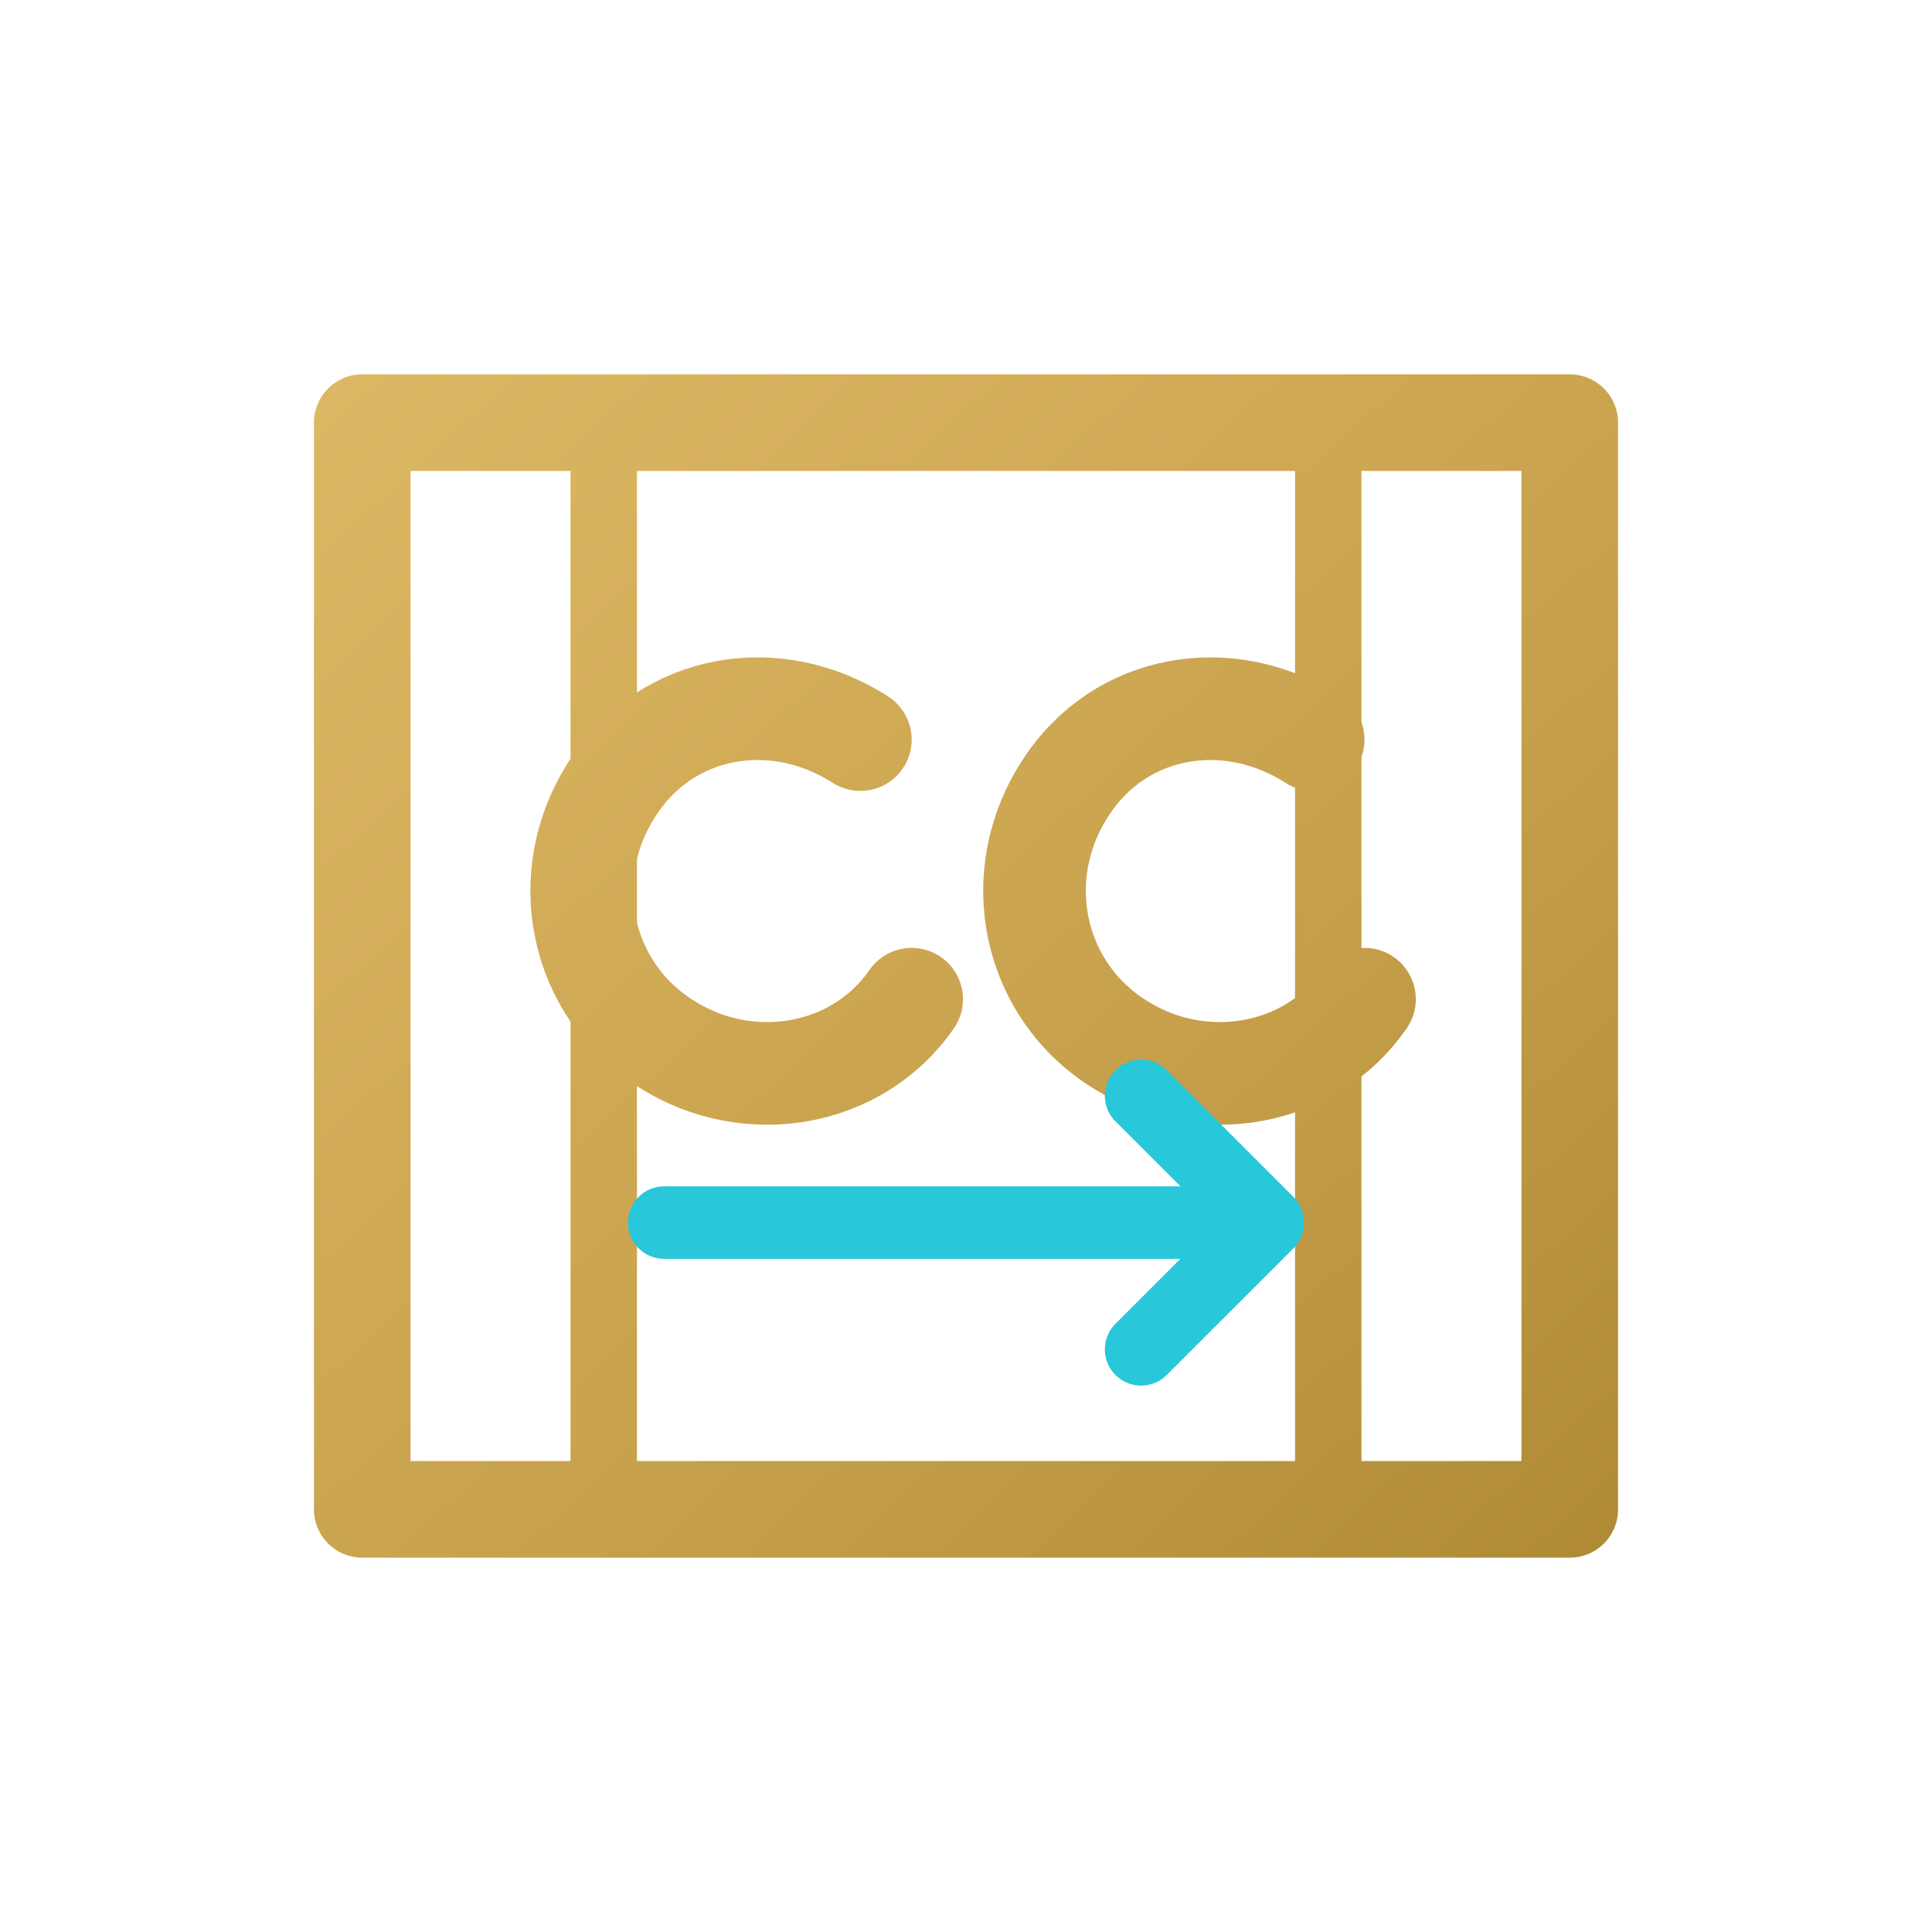
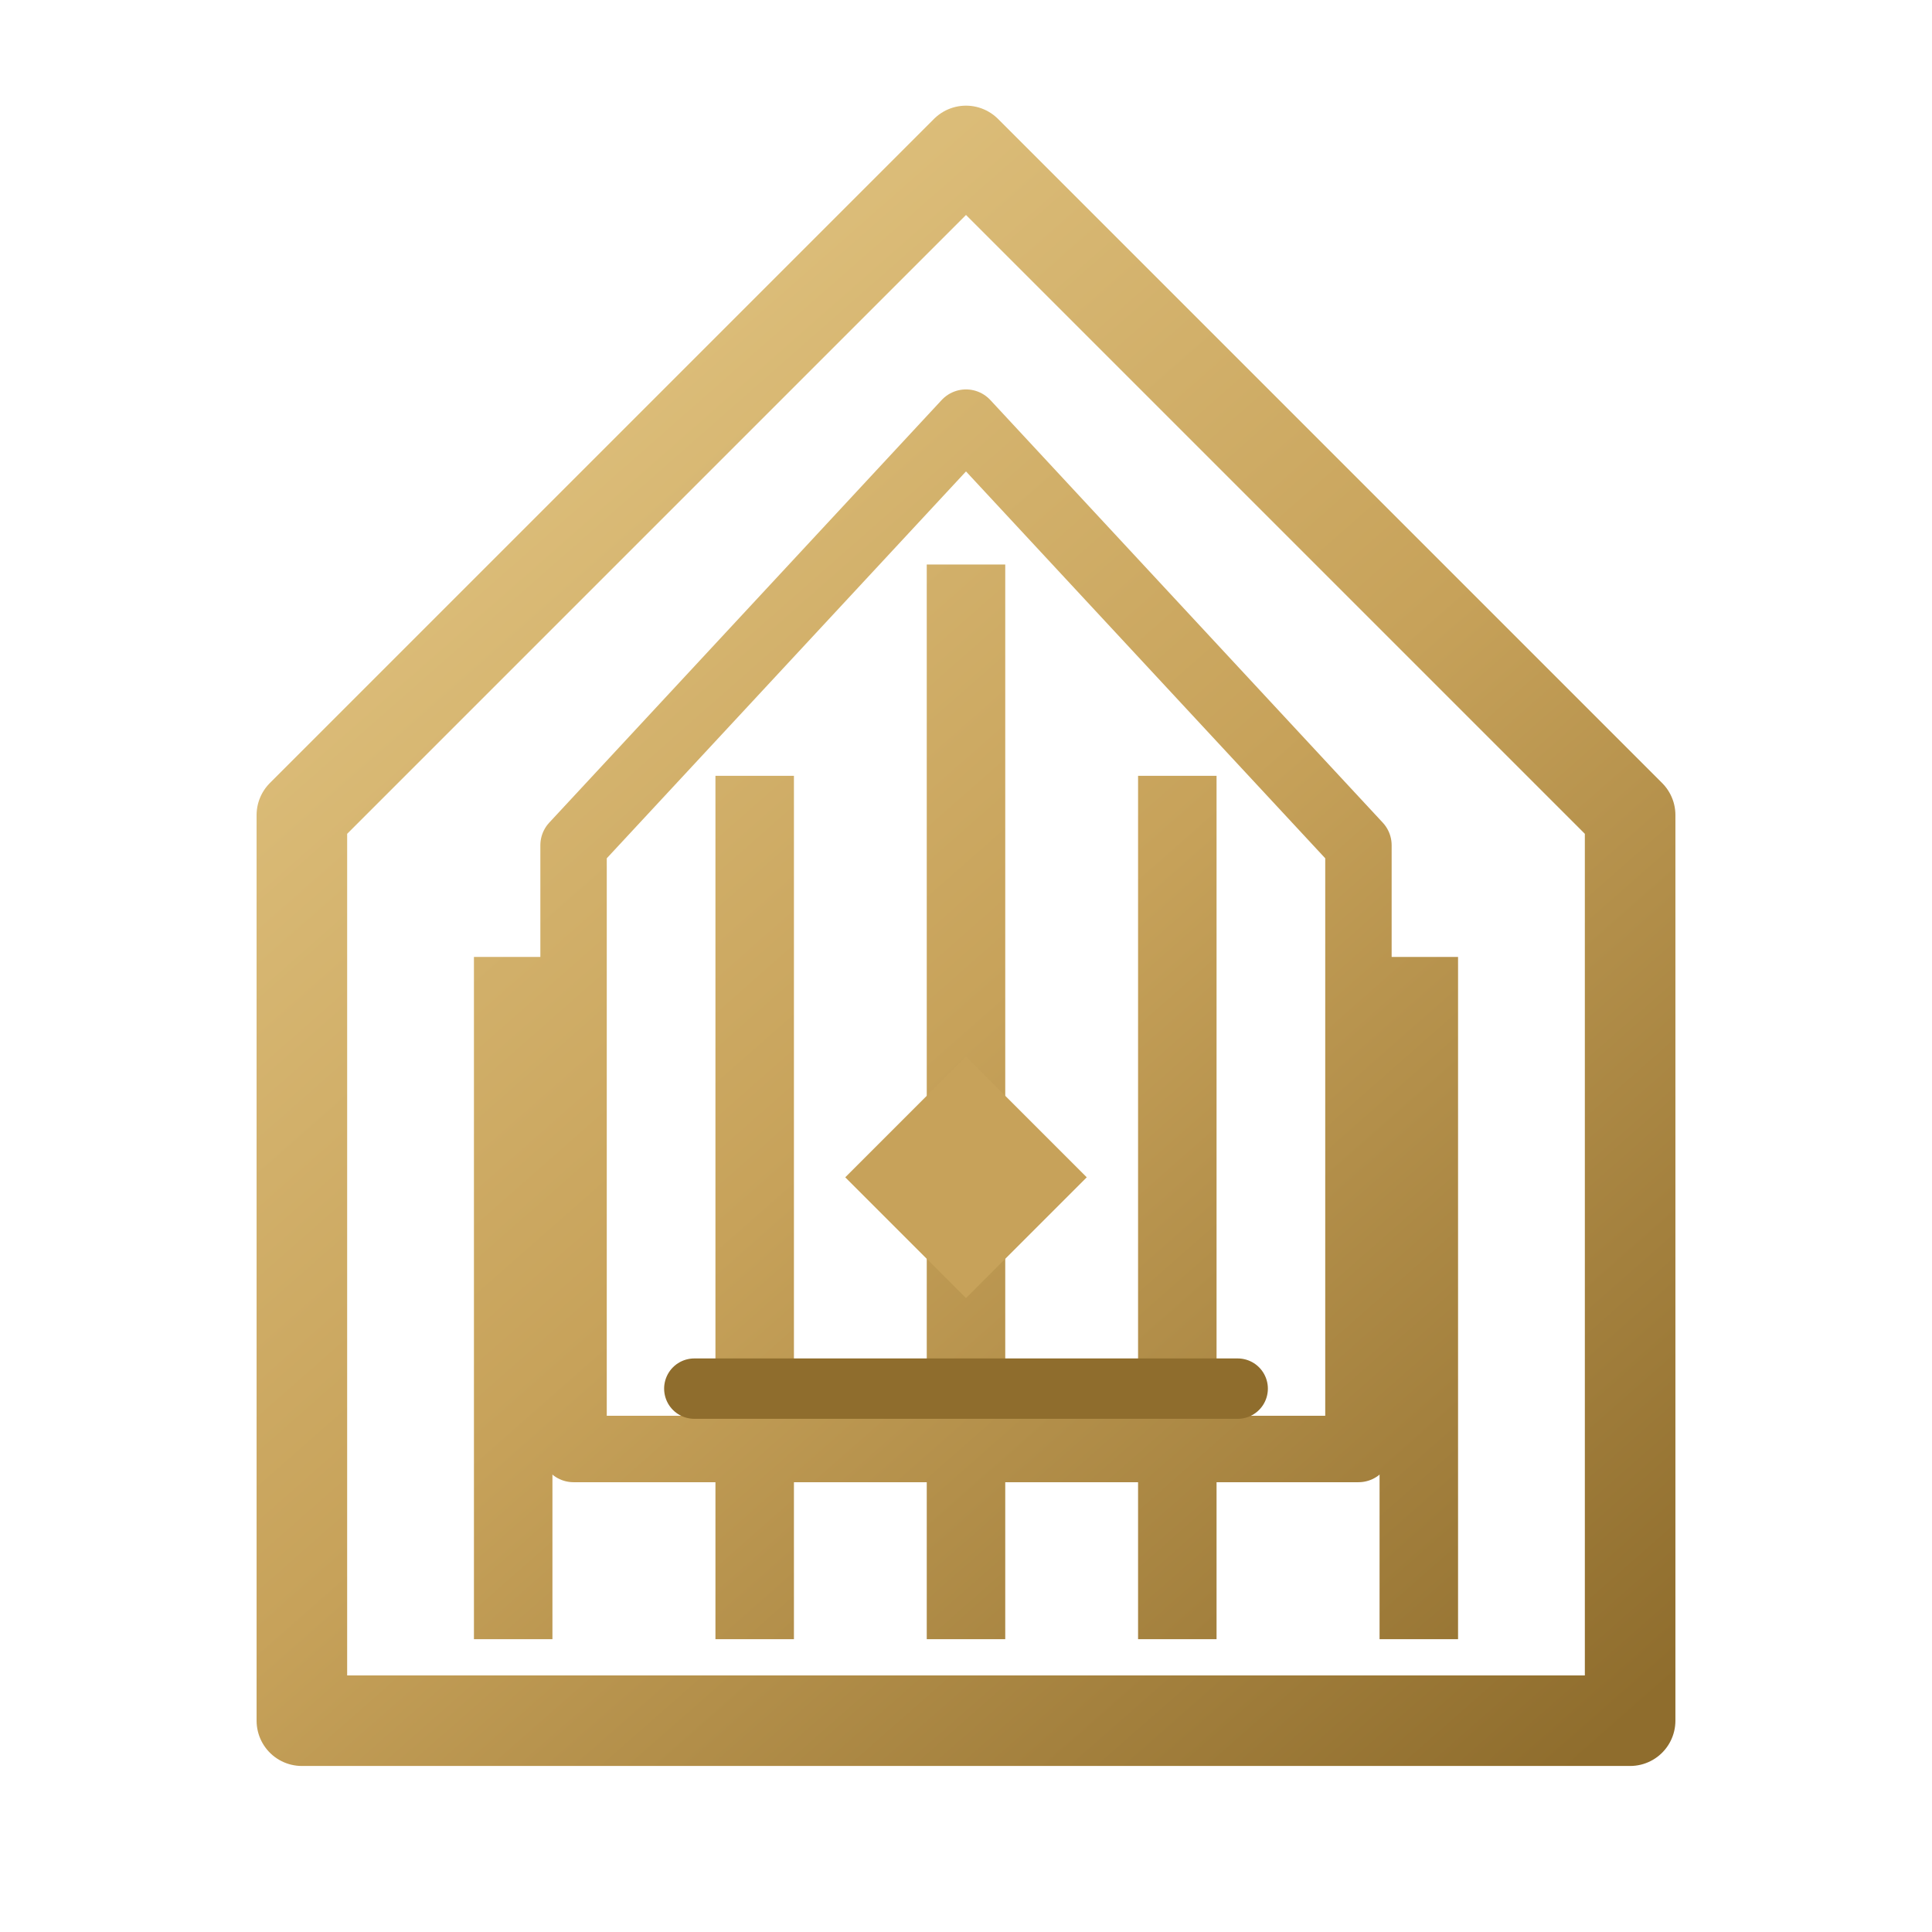
- <svg xmlns="http://www.w3.org/2000/svg" viewBox="0 0 64 64" role="img" aria-label="Gulf Gate symbol">
+ <svg xmlns="http://www.w3.org/2000/svg" viewBox="0 0 64 64" role="img" aria-label="Gulf Gate architectural symbol">
  <defs>
-     <linearGradient id="ggGold" x1="8" y1="6" x2="56" y2="58" gradientUnits="userSpaceOnUse">
-       <stop offset="0" stop-color="#E1BD69" />
-       <stop offset="0.55" stop-color="#C9A24D" />
-       <stop offset="1" stop-color="#A9842F" />
+     <linearGradient id="gold" x1="10" y1="7" x2="54" y2="57" gradientUnits="userSpaceOnUse">
+       <stop offset="0" stop-color="#E6CA88" />
+       <stop offset="0.52" stop-color="#C7A25A" />
+       <stop offset="1" stop-color="#8F6D2D" />
    </linearGradient>
  </defs>
-   <path fill="none" stroke="url(#ggGold)" stroke-width="3.2" stroke-linejoin="round" d="M12 14h40v36H12z" />
-   <path fill="none" stroke="url(#ggGold)" stroke-width="2.2" stroke-linecap="round" d="M20 14v36M44 14v36" />
-   <path fill="none" stroke="url(#ggGold)" stroke-width="3.4" stroke-linecap="round" stroke-linejoin="round" d="M28.5 24.5c-2.8-1.8-6.4-1.2-8.2 1.6-1.9 2.9-1.1 6.7 1.8 8.5 2.7 1.7 6.3 1.1 8.1-1.5" />
-   <path fill="none" stroke="url(#ggGold)" stroke-width="3.4" stroke-linecap="round" stroke-linejoin="round" d="M43.5 24.5c-2.8-1.8-6.4-1.2-8.2 1.6-1.9 2.9-1.1 6.7 1.8 8.5 2.7 1.7 6.3 1.1 8.1-1.5" />
-   <path fill="none" stroke="#28C7D9" stroke-width="2.4" stroke-linecap="round" stroke-linejoin="round" d="M22 40.5h20m0 0-4.2-4.2M42 40.5l-4.2 4.2" />
+   <path d="M32 5 54 27v30H10V27L32 5Z" fill="none" stroke="url(#gold)" stroke-width="3" stroke-linejoin="round" />
+   <path d="M32 14 45 28v20H19V28L32 14Z" fill="none" stroke="url(#gold)" stroke-width="2.2" stroke-linejoin="round" />
+   <path d="M17 53V33m8 20V27m7 26V20m7 33V27m8 26V33" fill="none" stroke="url(#gold)" stroke-width="2.6" stroke-linecap="square" />
+   <path d="M23 46h18" fill="none" stroke="#8F6D2D" stroke-width="2" stroke-linecap="round" />
+   <path d="m32 35 4 4-4 4-4-4 4-4Z" fill="#C7A25A" />
</svg>
